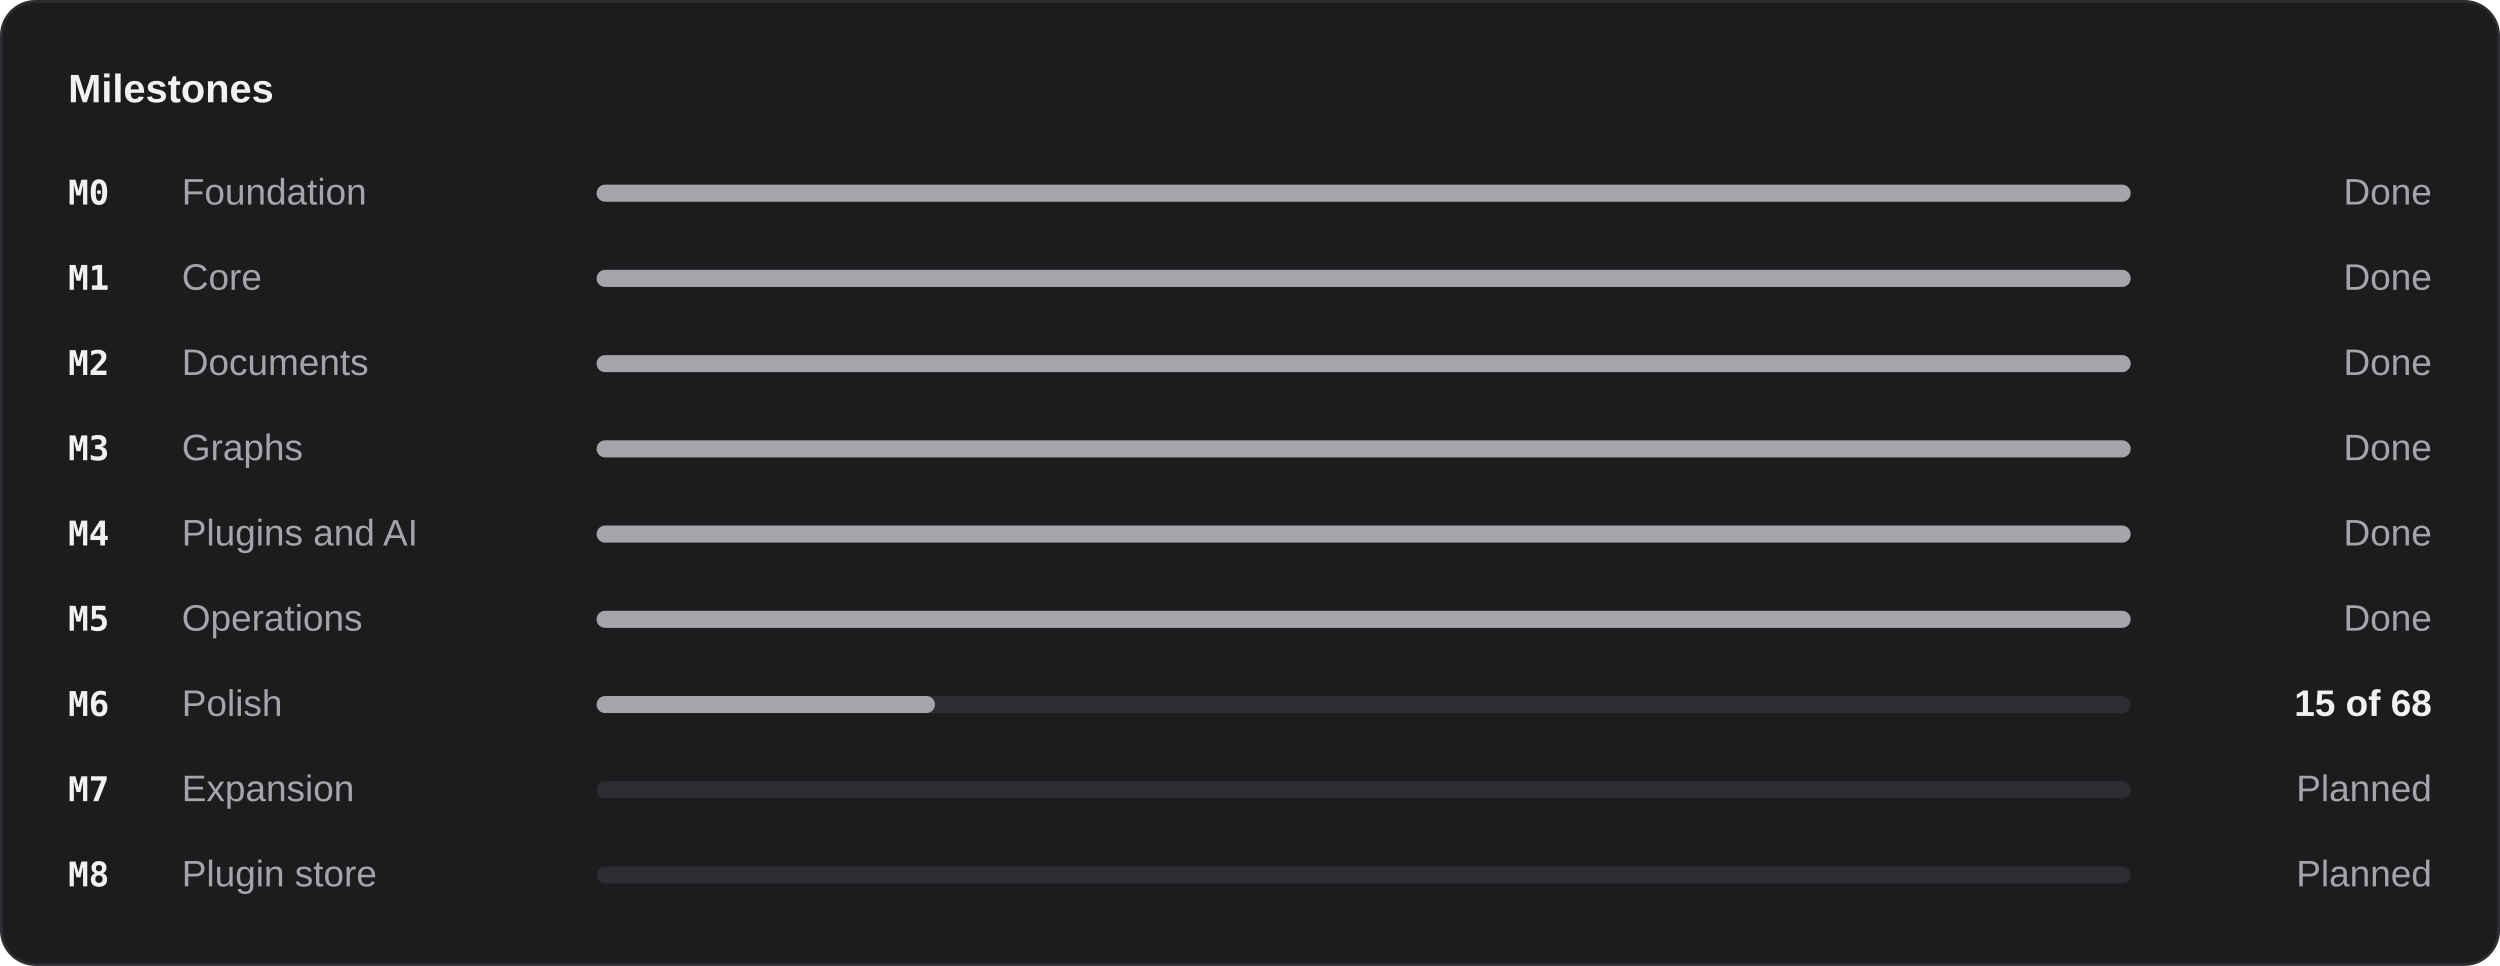
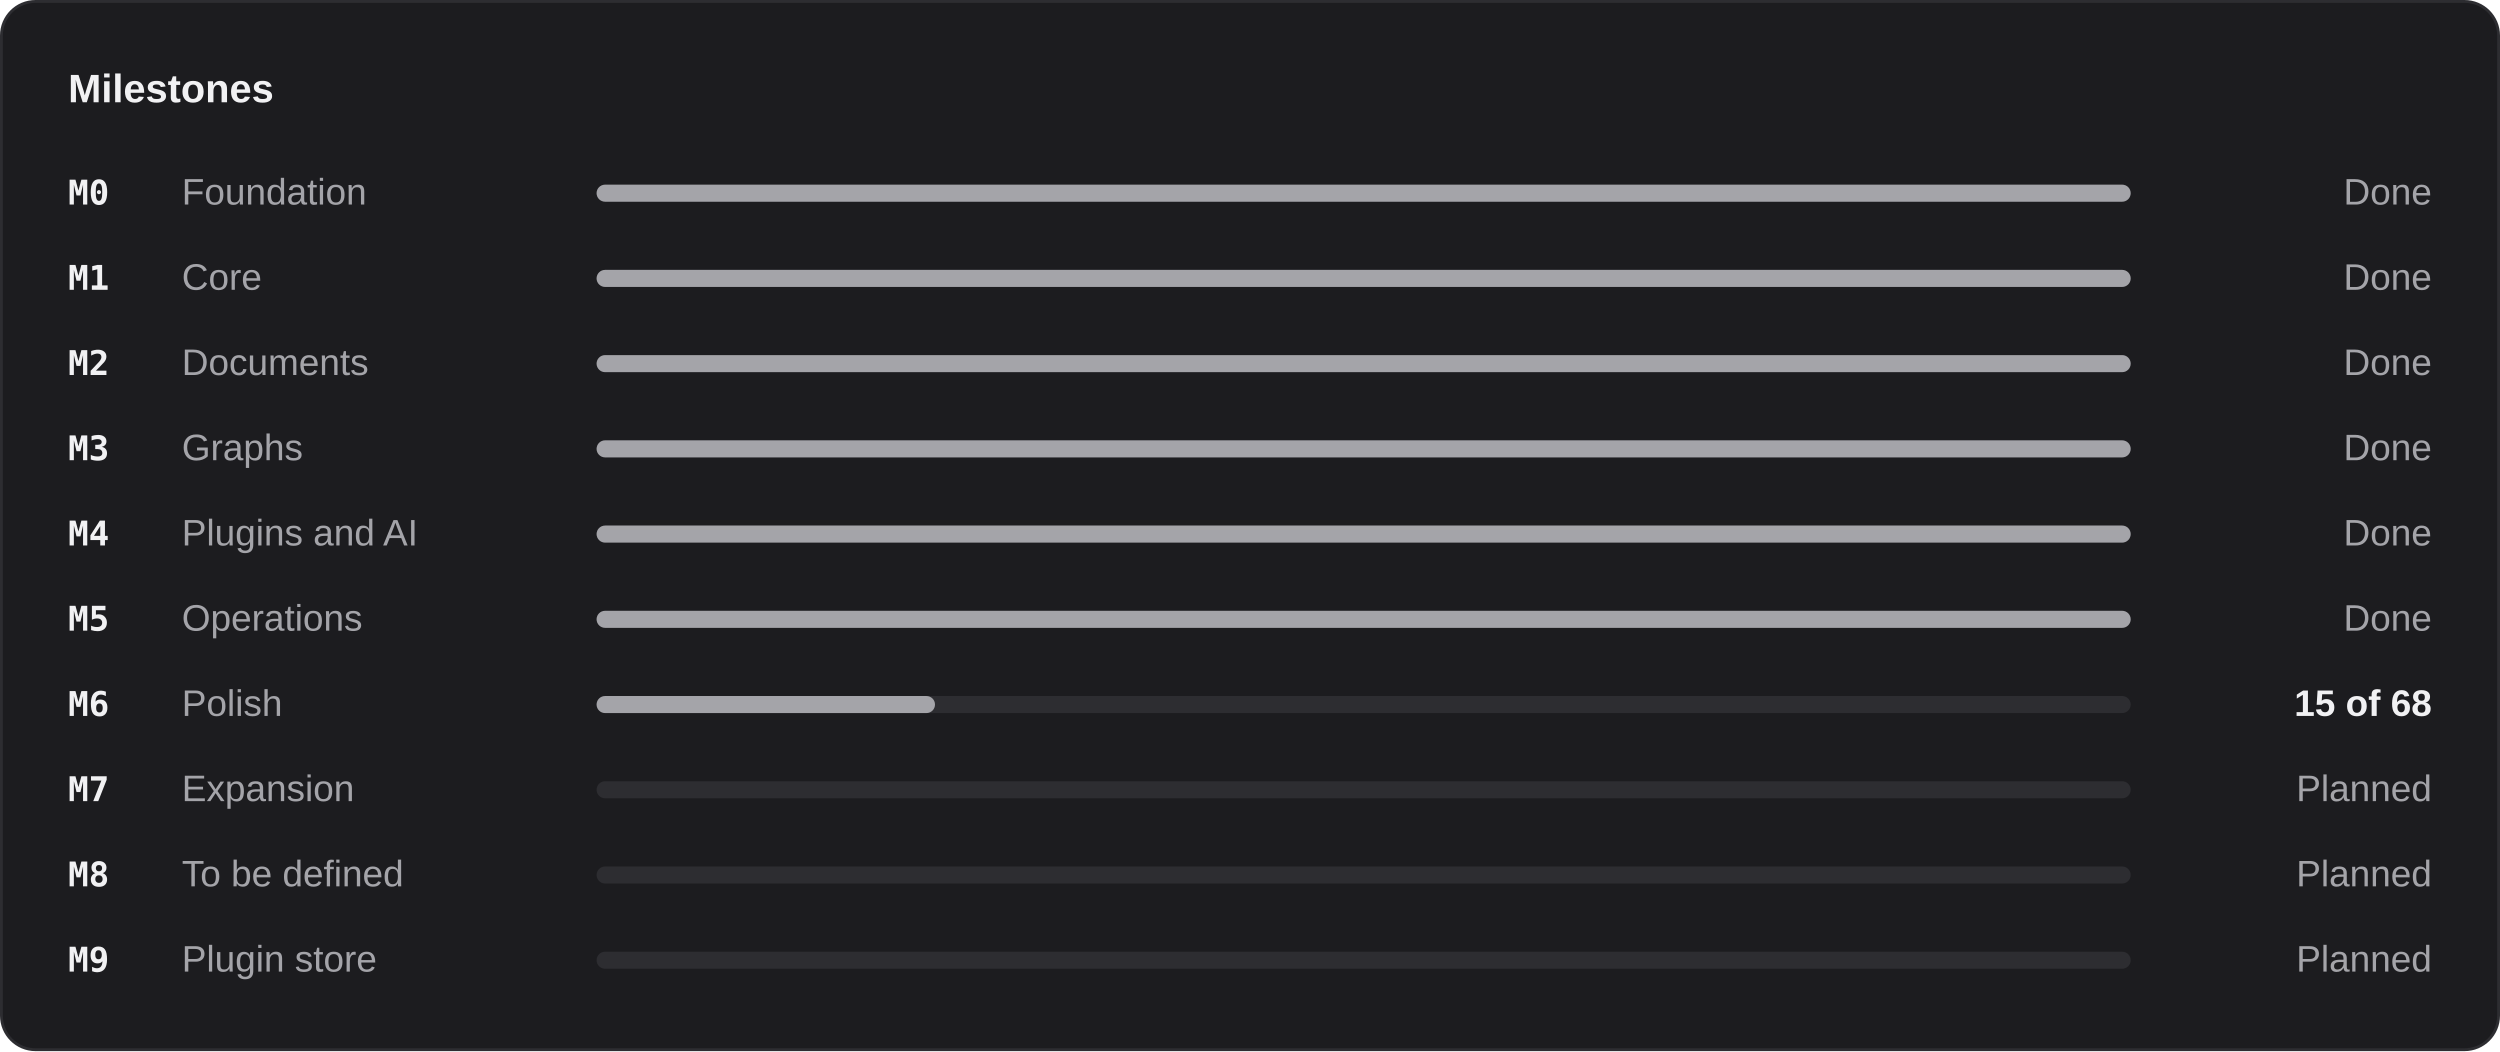
- <svg xmlns="http://www.w3.org/2000/svg" width="880" height="340" viewBox="0 0 880 340" role="img" aria-labelledby="title desc">
+ <svg xmlns="http://www.w3.org/2000/svg" width="880" height="370" viewBox="0 0 880 370" role="img" aria-labelledby="title desc">
  <defs>
    <linearGradient id="sweep" x1="0" x2="1" y1="0" y2="0">
      <stop offset="0" stop-color="#f1f1f3" stop-opacity="0" />
      <stop offset="0.5" stop-color="#f1f1f3" stop-opacity="0.45" />
      <stop offset="1" stop-color="#f1f1f3" stop-opacity="0" />
    </linearGradient>
  </defs>
  <style>
text{font-family:"Instrument Sans","Segoe UI",system-ui,-apple-system,"Helvetica Neue",Arial,sans-serif;font-size:13px;fill:#a4a4a9;font-variant-numeric:tabular-nums}
.title{font-size:14px;font-weight:600;fill:#f1f1f3}
.id{font-family:"JetBrains Mono",ui-monospace,"Cascadia Code","SF Mono",Menlo,Consolas,monospace;font-size:12px;font-weight:600;fill:#f1f1f3}
.status.current{fill:#f1f1f3;font-weight:600}
.track{fill:#2d2d31}
.fill{fill:#a4a4a9;transform-box:fill-box;transform-origin:left center;animation:grow 1.2s cubic-bezier(.22,.7,.2,1) backwards}
@keyframes grow{from{transform:scaleX(0)}to{transform:scaleX(1)}}
@keyframes sweep-m6{0%{transform:translateX(0)}55%,100%{transform:translateX(239.12px)}}
.sweep-m6{animation:sweep-m6 4.8s ease-in-out 1.74s infinite}
@media (prefers-reduced-motion:reduce){.fill,.sweep{animation:none}}
</style>
-   <rect x="0.5" y="0.5" width="879" height="339" rx="12" fill="#1c1c1f" stroke="#2d2d31" />
+   <rect x="0.5" y="0.5" width="879" height="369" rx="12" fill="#1c1c1f" stroke="#2d2d31" />
  <text class="title" x="24" y="36">Milestones</text>
  <g class="row">
    <text class="id" x="24" y="72">M0</text>
    <text class="name" x="64" y="72">Foundation</text>
    <rect class="track" x="210" y="65" width="540" height="6" rx="3" />
    <rect class="fill" x="210" y="65" width="540" height="6" rx="3" style="animation-delay:0s" />
    <text class="status" x="856" y="72" text-anchor="end">Done</text>
  </g>
  <g class="row">
    <text class="id" x="24" y="102">M1</text>
    <text class="name" x="64" y="102">Core</text>
    <rect class="track" x="210" y="95" width="540" height="6" rx="3" />
    <rect class="fill" x="210" y="95" width="540" height="6" rx="3" style="animation-delay:0.09s" />
    <text class="status" x="856" y="102" text-anchor="end">Done</text>
  </g>
  <g class="row">
    <text class="id" x="24" y="132">M2</text>
    <text class="name" x="64" y="132">Documents</text>
    <rect class="track" x="210" y="125" width="540" height="6" rx="3" />
    <rect class="fill" x="210" y="125" width="540" height="6" rx="3" style="animation-delay:0.18s" />
    <text class="status" x="856" y="132" text-anchor="end">Done</text>
  </g>
  <g class="row">
    <text class="id" x="24" y="162">M3</text>
    <text class="name" x="64" y="162">Graphs</text>
    <rect class="track" x="210" y="155" width="540" height="6" rx="3" />
    <rect class="fill" x="210" y="155" width="540" height="6" rx="3" style="animation-delay:0.27s" />
    <text class="status" x="856" y="162" text-anchor="end">Done</text>
  </g>
  <g class="row">
    <text class="id" x="24" y="192">M4</text>
    <text class="name" x="64" y="192">Plugins and AI</text>
    <rect class="track" x="210" y="185" width="540" height="6" rx="3" />
    <rect class="fill" x="210" y="185" width="540" height="6" rx="3" style="animation-delay:0.36s" />
    <text class="status" x="856" y="192" text-anchor="end">Done</text>
  </g>
  <g class="row">
    <text class="id" x="24" y="222">M5</text>
    <text class="name" x="64" y="222">Operations</text>
    <rect class="track" x="210" y="215" width="540" height="6" rx="3" />
    <rect class="fill" x="210" y="215" width="540" height="6" rx="3" style="animation-delay:0.45s" />
    <text class="status" x="856" y="222" text-anchor="end">Done</text>
  </g>
  <g class="row">
    <text class="id" x="24" y="252">M6</text>
    <text class="name" x="64" y="252">Polish</text>
    <rect class="track" x="210" y="245" width="540" height="6" rx="3" />
    <rect class="fill" x="210" y="245" width="119.12" height="6" rx="3" style="animation-delay:0.54s" />
    <clipPath id="clip-m6">
      <rect x="210" y="245" width="119.12" height="6" rx="3" />
    </clipPath>
    <g clip-path="url(#clip-m6)">
      <rect class="sweep sweep-m6" x="90" y="245" width="120" height="6" fill="url(#sweep)" />
    </g>
    <text class="status current" x="856" y="252" text-anchor="end">15 of 68</text>
  </g>
  <g class="row">
    <text class="id" x="24" y="282">M7</text>
    <text class="name" x="64" y="282">Expansion</text>
    <rect class="track" x="210" y="275" width="540" height="6" rx="3" />
    <text class="status" x="856" y="282" text-anchor="end">Planned</text>
  </g>
  <g class="row">
    <text class="id" x="24" y="312">M8</text>
-     <text class="name" x="64" y="312">Plugin store</text>
+     <text class="name" x="64" y="312">To be defined</text>
    <rect class="track" x="210" y="305" width="540" height="6" rx="3" />
    <text class="status" x="856" y="312" text-anchor="end">Planned</text>
  </g>
+   <g class="row">
+     <text class="id" x="24" y="342">M9</text>
+     <text class="name" x="64" y="342">Plugin store</text>
+     <rect class="track" x="210" y="335" width="540" height="6" rx="3" />
+     <text class="status" x="856" y="342" text-anchor="end">Planned</text>
+   </g>
</svg>
